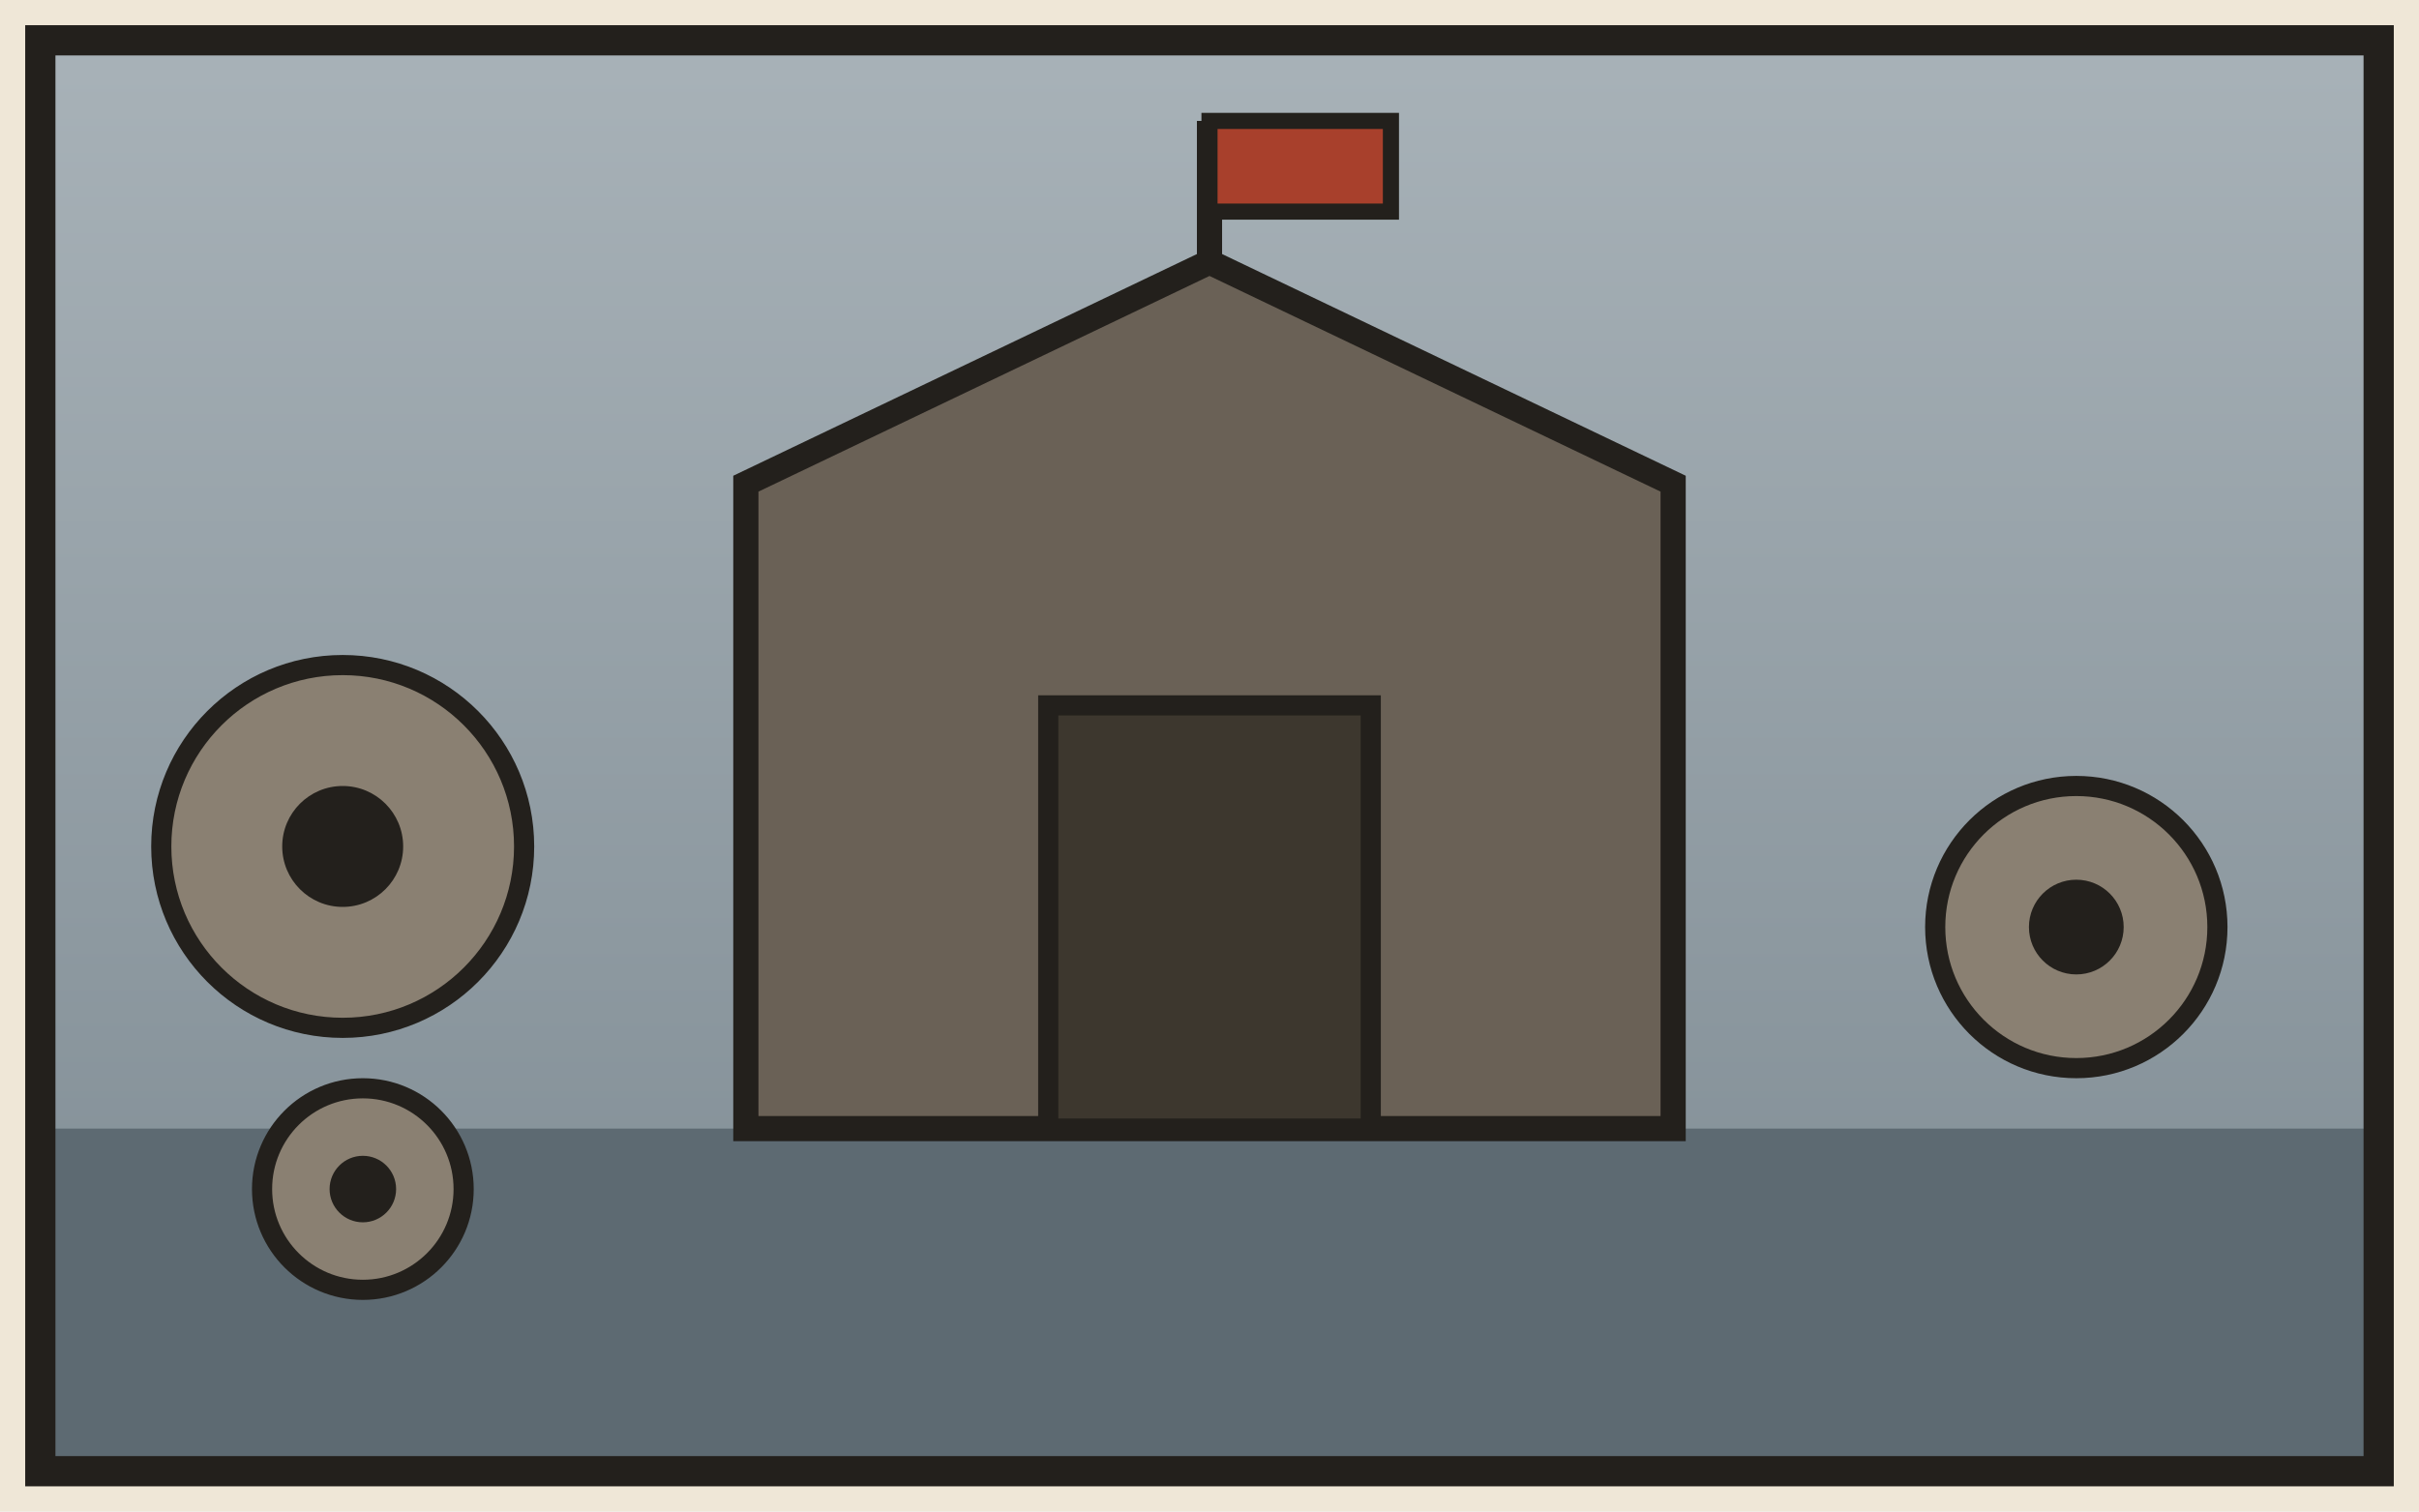
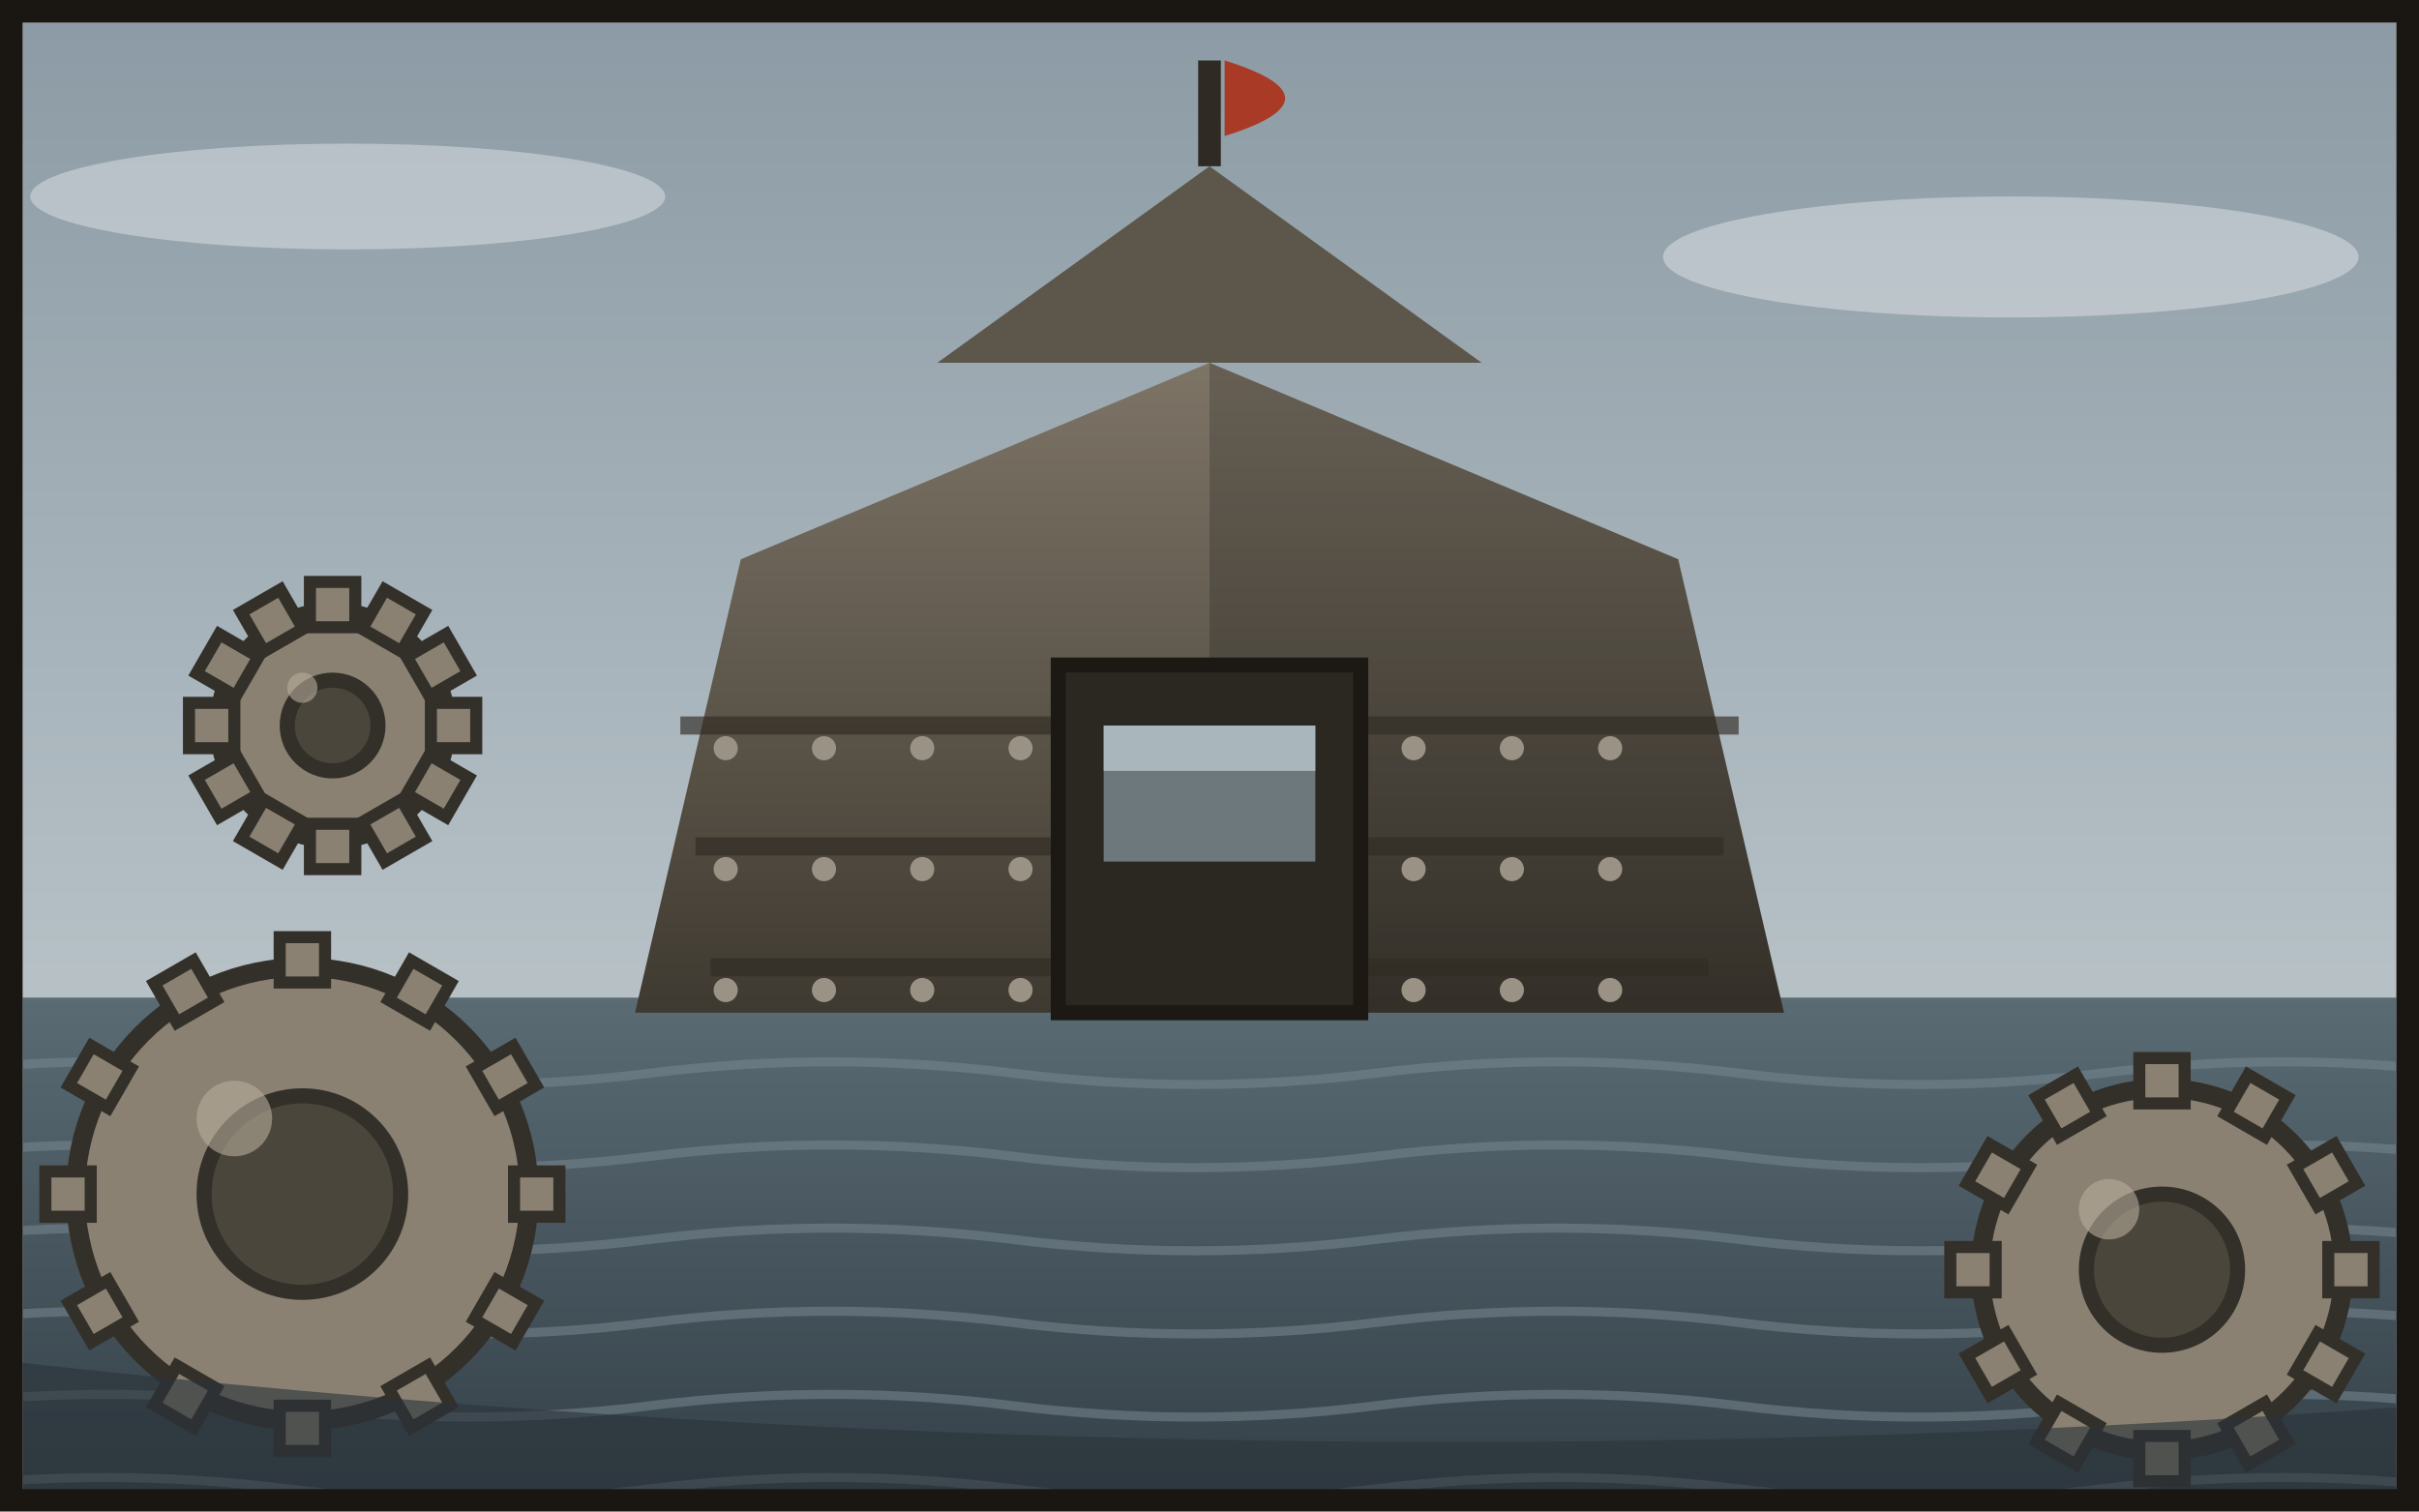
- <svg xmlns="http://www.w3.org/2000/svg" viewBox="0 0 240 150" width="240" height="150">
+ <svg xmlns="http://www.w3.org/2000/svg" viewBox="0 0 320 200" width="320" height="200">
  <defs>
-     <linearGradient id="s" x1="0" y1="0" x2="0" y2="1">
-       <stop offset="0" stop-color="#a8b2b8" />
-       <stop offset="1" stop-color="#7d8a92" />
+     <clipPath id="f">
+       <rect x="3" y="3" width="314" height="194" />
+     </clipPath>
+     <linearGradient id="msky" x1="0" y1="0" x2="0" y2="1">
+       <stop offset="0" stop-color="#8b9aa4" />
+       <stop offset="0.6" stop-color="#b3bec4" />
+       <stop offset="1" stop-color="#cdd2cd" />
    </linearGradient>
-     <clipPath id="f">
-       <rect x="4" y="4" width="232" height="142" />
-     </clipPath>
+     <linearGradient id="hull" x1="0" y1="0" x2="0" y2="1">
+       <stop offset="0" stop-color="#7d7466" />
+       <stop offset="1" stop-color="#3f3a31" />
+     </linearGradient>
+     <linearGradient id="mwater" x1="0" y1="0" x2="0" y2="1">
+       <stop offset="0" stop-color="#5a6b74" />
+       <stop offset="1" stop-color="#333f47" />
+     </linearGradient>
  </defs>
-   <rect width="240" height="150" fill="#efe7d7" />
  <g clip-path="url(#f)">
-     <rect x="4" y="4" width="232" height="142" fill="url(#s)" />
-     <rect x="0" y="112" width="240" height="38" fill="#5d6a72" />
-     <path d="M74 112 v-64 l46 -22 l46 22 v64 z" fill="#6a6156" stroke="#23201c" stroke-width="2.5" />
-     <rect x="104" y="70" width="32" height="42" fill="#3d372e" stroke="#23201c" stroke-width="2" />
-     <circle cx="34" cy="84" r="18" fill="#8a8072" stroke="#23201c" stroke-width="2" />
-     <circle cx="34" cy="84" r="6.0" fill="#23201c" />
-     <circle cx="206" cy="92" r="14" fill="#8a8072" stroke="#23201c" stroke-width="2" />
-     <circle cx="206" cy="92" r="4.7" fill="#23201c" />
-     <circle cx="36" cy="118" r="10" fill="#8a8072" stroke="#23201c" stroke-width="2" />
-     <circle cx="36" cy="118" r="3.3" fill="#23201c" />
-     <path d="M120 26 v-14" stroke="#23201c" stroke-width="2.5" />
-     <path d="M120 12 h18 v9 h-18 z" fill="#a8402c" stroke="#23201c" stroke-width="1.6" />
+     <rect width="320" height="200" fill="url(#msky)" />
+     <g fill="#fff" opacity="0.35">
+       <ellipse cx="46" cy="26" rx="42" ry="7" />
+       <ellipse cx="266" cy="34" rx="46" ry="8" />
+     </g>
+     <rect x="0" y="132" width="320" height="68" fill="url(#mwater)" />
+     <g stroke="#76878f" stroke-width="1.2" fill="none" opacity="0.55">
+       <path d="M-10 142 q24 -3 48 0 t48 0 t48 0 t48 0 t48 0 t48 0 t48 0" />
+       <path d="M-10 153 q24 -3 48 0 t48 0 t48 0 t48 0 t48 0 t48 0 t48 0" />
+       <path d="M-10 164 q24 -3 48 0 t48 0 t48 0 t48 0 t48 0 t48 0 t48 0" />
+       <path d="M-10 175 q24 -3 48 0 t48 0 t48 0 t48 0 t48 0 t48 0 t48 0" />
+       <path d="M-10 186 q24 -3 48 0 t48 0 t48 0 t48 0 t48 0 t48 0 t48 0" />
+       <path d="M-10 197 q24 -3 48 0 t48 0 t48 0 t48 0 t48 0 t48 0 t48 0" />
+     </g>
+     <path d="M84 134 l14 -60 l62 -26 l62 26 l14 60 z" fill="url(#hull)" />
+     <path d="M160 48 l62 26 l14 60 h-76 z" fill="#000" opacity="0.18" />
+     <path d="M90 96 h140" stroke="#2f2b24" stroke-width="2.4" opacity="0.65" />
+     <path d="M92 112 h136" stroke="#2f2b24" stroke-width="2.4" opacity="0.65" />
+     <path d="M94 128 h132" stroke="#2f2b24" stroke-width="2.4" opacity="0.65" />
+     <circle cx="96" cy="99" r="1.6" fill="#9a9284" />
+     <circle cx="109" cy="99" r="1.6" fill="#9a9284" />
+     <circle cx="122" cy="99" r="1.6" fill="#9a9284" />
+     <circle cx="135" cy="99" r="1.6" fill="#9a9284" />
+     <circle cx="148" cy="99" r="1.6" fill="#9a9284" />
+     <circle cx="161" cy="99" r="1.6" fill="#9a9284" />
+     <circle cx="174" cy="99" r="1.6" fill="#9a9284" />
+     <circle cx="187" cy="99" r="1.6" fill="#9a9284" />
+     <circle cx="200" cy="99" r="1.6" fill="#9a9284" />
+     <circle cx="213" cy="99" r="1.6" fill="#9a9284" />
+     <circle cx="96" cy="115" r="1.6" fill="#9a9284" />
+     <circle cx="109" cy="115" r="1.6" fill="#9a9284" />
+     <circle cx="122" cy="115" r="1.6" fill="#9a9284" />
+     <circle cx="135" cy="115" r="1.6" fill="#9a9284" />
+     <circle cx="148" cy="115" r="1.6" fill="#9a9284" />
+     <circle cx="161" cy="115" r="1.6" fill="#9a9284" />
+     <circle cx="174" cy="115" r="1.6" fill="#9a9284" />
+     <circle cx="187" cy="115" r="1.6" fill="#9a9284" />
+     <circle cx="200" cy="115" r="1.6" fill="#9a9284" />
+     <circle cx="213" cy="115" r="1.6" fill="#9a9284" />
+     <circle cx="96" cy="131" r="1.6" fill="#9a9284" />
+     <circle cx="109" cy="131" r="1.6" fill="#9a9284" />
+     <circle cx="122" cy="131" r="1.6" fill="#9a9284" />
+     <circle cx="135" cy="131" r="1.6" fill="#9a9284" />
+     <circle cx="148" cy="131" r="1.6" fill="#9a9284" />
+     <circle cx="161" cy="131" r="1.6" fill="#9a9284" />
+     <circle cx="174" cy="131" r="1.6" fill="#9a9284" />
+     <circle cx="187" cy="131" r="1.6" fill="#9a9284" />
+     <circle cx="200" cy="131" r="1.6" fill="#9a9284" />
+     <circle cx="213" cy="131" r="1.6" fill="#9a9284" />
+     <rect x="140" y="88" width="40" height="46" fill="#2b2721" stroke="#1c1915" stroke-width="2" />
+     <rect x="146" y="96" width="28" height="18" fill="#8fa3ab" opacity="0.65" />
+     <path d="M146 96 h28 v6 h-28 z" fill="#c3d2d8" opacity="0.7" />
+     <path d="M160 22 v-14" stroke="#2f2b24" stroke-width="3" />
+     <path d="M162 8 q16 5 0 10 z" fill="#a83a26" />
+     <path d="M124 48 h72 l-36 -26 z" fill="#5d564a" />
+     <g>
+       <circle cx="40" cy="158" r="30" fill="#8a8172" stroke="#33302a" stroke-width="2.5" />
+       <rect x="68.0" y="155.0" width="6" height="6" transform="rotate(0 71.0 158.0)" fill="#8a8172" stroke="#33302a" stroke-width="1.6" />
+       <rect x="63.8" y="170.5" width="6" height="6" transform="rotate(30 66.8 173.5)" fill="#8a8172" stroke="#33302a" stroke-width="1.6" />
+       <rect x="52.5" y="181.8" width="6" height="6" transform="rotate(60 55.5 184.8)" fill="#8a8172" stroke="#33302a" stroke-width="1.6" />
+       <rect x="37.0" y="186.0" width="6" height="6" transform="rotate(90 40.0 189.0)" fill="#8a8172" stroke="#33302a" stroke-width="1.6" />
+       <rect x="21.5" y="181.8" width="6" height="6" transform="rotate(120 24.5 184.8)" fill="#8a8172" stroke="#33302a" stroke-width="1.6" />
+       <rect x="10.2" y="170.5" width="6" height="6" transform="rotate(150 13.2 173.5)" fill="#8a8172" stroke="#33302a" stroke-width="1.6" />
+       <rect x="6.0" y="155.0" width="6" height="6" transform="rotate(180 9.0 158.0)" fill="#8a8172" stroke="#33302a" stroke-width="1.6" />
+       <rect x="10.2" y="139.5" width="6" height="6" transform="rotate(210 13.2 142.5)" fill="#8a8172" stroke="#33302a" stroke-width="1.6" />
+       <rect x="21.5" y="128.2" width="6" height="6" transform="rotate(240 24.5 131.2)" fill="#8a8172" stroke="#33302a" stroke-width="1.6" />
+       <rect x="37.0" y="124.0" width="6" height="6" transform="rotate(270 40.0 127.0)" fill="#8a8172" stroke="#33302a" stroke-width="1.6" />
+       <rect x="52.5" y="128.2" width="6" height="6" transform="rotate(300 55.5 131.2)" fill="#8a8172" stroke="#33302a" stroke-width="1.6" />
+       <rect x="63.8" y="139.5" width="6" height="6" transform="rotate(330 66.8 142.5)" fill="#8a8172" stroke="#33302a" stroke-width="1.6" />
+       <circle cx="40" cy="158" r="13" fill="#4a463c" stroke="#33302a" stroke-width="2" />
+       <circle cx="31" cy="148" r="5" fill="#b5ac9a" opacity="0.6" />
+     </g>
+     <g>
+       <circle cx="286" cy="168" r="24" fill="#8a8172" stroke="#33302a" stroke-width="2.5" />
+       <rect x="308.0" y="165.0" width="6" height="6" transform="rotate(0 311.0 168.0)" fill="#8a8172" stroke="#33302a" stroke-width="1.6" />
+       <rect x="304.7" y="177.5" width="6" height="6" transform="rotate(30 307.7 180.5)" fill="#8a8172" stroke="#33302a" stroke-width="1.6" />
+       <rect x="295.5" y="186.7" width="6" height="6" transform="rotate(60 298.5 189.7)" fill="#8a8172" stroke="#33302a" stroke-width="1.6" />
+       <rect x="283.0" y="190.0" width="6" height="6" transform="rotate(90 286.0 193.0)" fill="#8a8172" stroke="#33302a" stroke-width="1.6" />
+       <rect x="270.5" y="186.7" width="6" height="6" transform="rotate(120 273.5 189.7)" fill="#8a8172" stroke="#33302a" stroke-width="1.6" />
+       <rect x="261.3" y="177.5" width="6" height="6" transform="rotate(150 264.3 180.5)" fill="#8a8172" stroke="#33302a" stroke-width="1.6" />
+       <rect x="258.0" y="165.0" width="6" height="6" transform="rotate(180 261.0 168.0)" fill="#8a8172" stroke="#33302a" stroke-width="1.6" />
+       <rect x="261.3" y="152.5" width="6" height="6" transform="rotate(210 264.3 155.5)" fill="#8a8172" stroke="#33302a" stroke-width="1.6" />
+       <rect x="270.5" y="143.3" width="6" height="6" transform="rotate(240 273.5 146.3)" fill="#8a8172" stroke="#33302a" stroke-width="1.6" />
+       <rect x="283.0" y="140.0" width="6" height="6" transform="rotate(270 286.0 143.0)" fill="#8a8172" stroke="#33302a" stroke-width="1.6" />
+       <rect x="295.5" y="143.3" width="6" height="6" transform="rotate(300 298.5 146.3)" fill="#8a8172" stroke="#33302a" stroke-width="1.6" />
+       <rect x="304.7" y="152.5" width="6" height="6" transform="rotate(330 307.7 155.5)" fill="#8a8172" stroke="#33302a" stroke-width="1.6" />
+       <circle cx="286" cy="168" r="10" fill="#4a463c" stroke="#33302a" stroke-width="2" />
+       <circle cx="279" cy="160" r="4" fill="#b5ac9a" opacity="0.6" />
+     </g>
+     <g>
+       <circle cx="44" cy="96" r="15" fill="#8a8172" stroke="#33302a" stroke-width="2.5" />
+       <rect x="57.0" y="93.0" width="6" height="6" transform="rotate(0 60.0 96.0)" fill="#8a8172" stroke="#33302a" stroke-width="1.6" />
+       <rect x="54.9" y="101.0" width="6" height="6" transform="rotate(30 57.9 104.0)" fill="#8a8172" stroke="#33302a" stroke-width="1.6" />
+       <rect x="49.0" y="106.9" width="6" height="6" transform="rotate(60 52.0 109.9)" fill="#8a8172" stroke="#33302a" stroke-width="1.6" />
+       <rect x="41.0" y="109.0" width="6" height="6" transform="rotate(90 44.0 112.0)" fill="#8a8172" stroke="#33302a" stroke-width="1.6" />
+       <rect x="33.0" y="106.9" width="6" height="6" transform="rotate(120 36.0 109.9)" fill="#8a8172" stroke="#33302a" stroke-width="1.6" />
+       <rect x="27.1" y="101.0" width="6" height="6" transform="rotate(150 30.1 104.0)" fill="#8a8172" stroke="#33302a" stroke-width="1.6" />
+       <rect x="25.0" y="93.0" width="6" height="6" transform="rotate(180 28.0 96.0)" fill="#8a8172" stroke="#33302a" stroke-width="1.6" />
+       <rect x="27.1" y="85.0" width="6" height="6" transform="rotate(210 30.1 88.0)" fill="#8a8172" stroke="#33302a" stroke-width="1.6" />
+       <rect x="33.0" y="79.1" width="6" height="6" transform="rotate(240 36.0 82.1)" fill="#8a8172" stroke="#33302a" stroke-width="1.6" />
+       <rect x="41.0" y="77.0" width="6" height="6" transform="rotate(270 44.0 80.0)" fill="#8a8172" stroke="#33302a" stroke-width="1.6" />
+       <rect x="49.0" y="79.1" width="6" height="6" transform="rotate(300 52.0 82.1)" fill="#8a8172" stroke="#33302a" stroke-width="1.6" />
+       <rect x="54.9" y="85.0" width="6" height="6" transform="rotate(330 57.9 88.0)" fill="#8a8172" stroke="#33302a" stroke-width="1.6" />
+       <circle cx="44" cy="96" r="6" fill="#4a463c" stroke="#33302a" stroke-width="2" />
+       <circle cx="40" cy="91" r="2" fill="#b5ac9a" opacity="0.6" />
+     </g>
+     <path d="M0 200 h320 v-14 q-160 12 -320 -6 z" fill="#2a3239" opacity="0.6" />
  </g>
-   <rect x="4" y="4" width="232" height="142" fill="none" stroke="#23201c" stroke-width="3" />
+   <rect x="1.5" y="1.5" width="317" height="197" fill="none" stroke="#1a1713" stroke-width="3" />
</svg>
